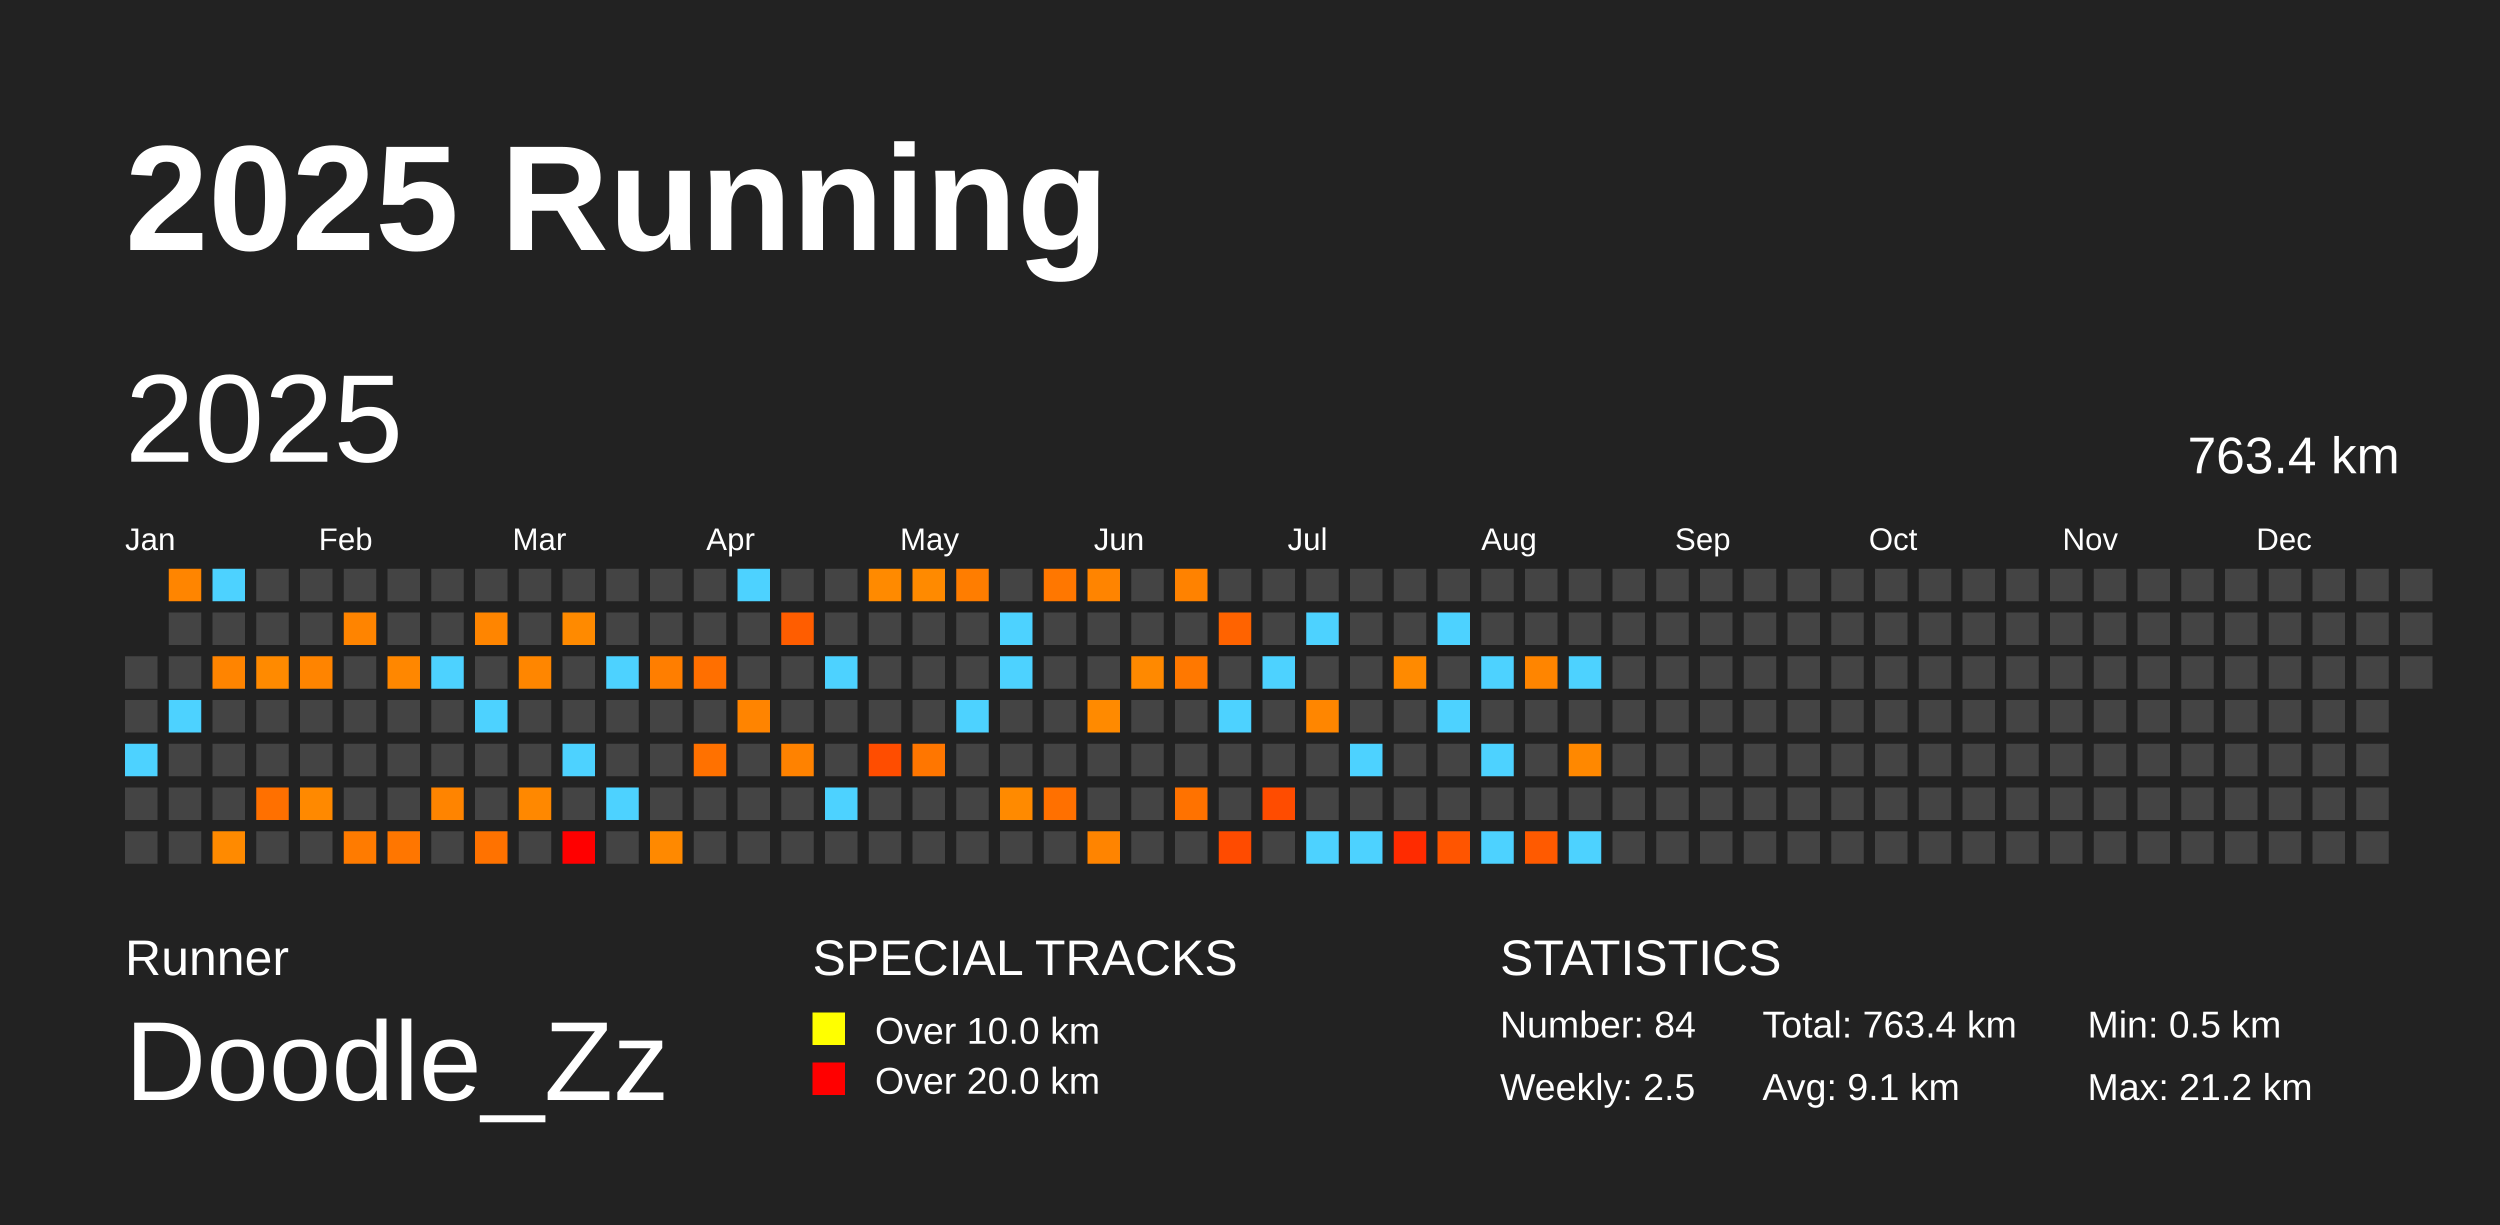
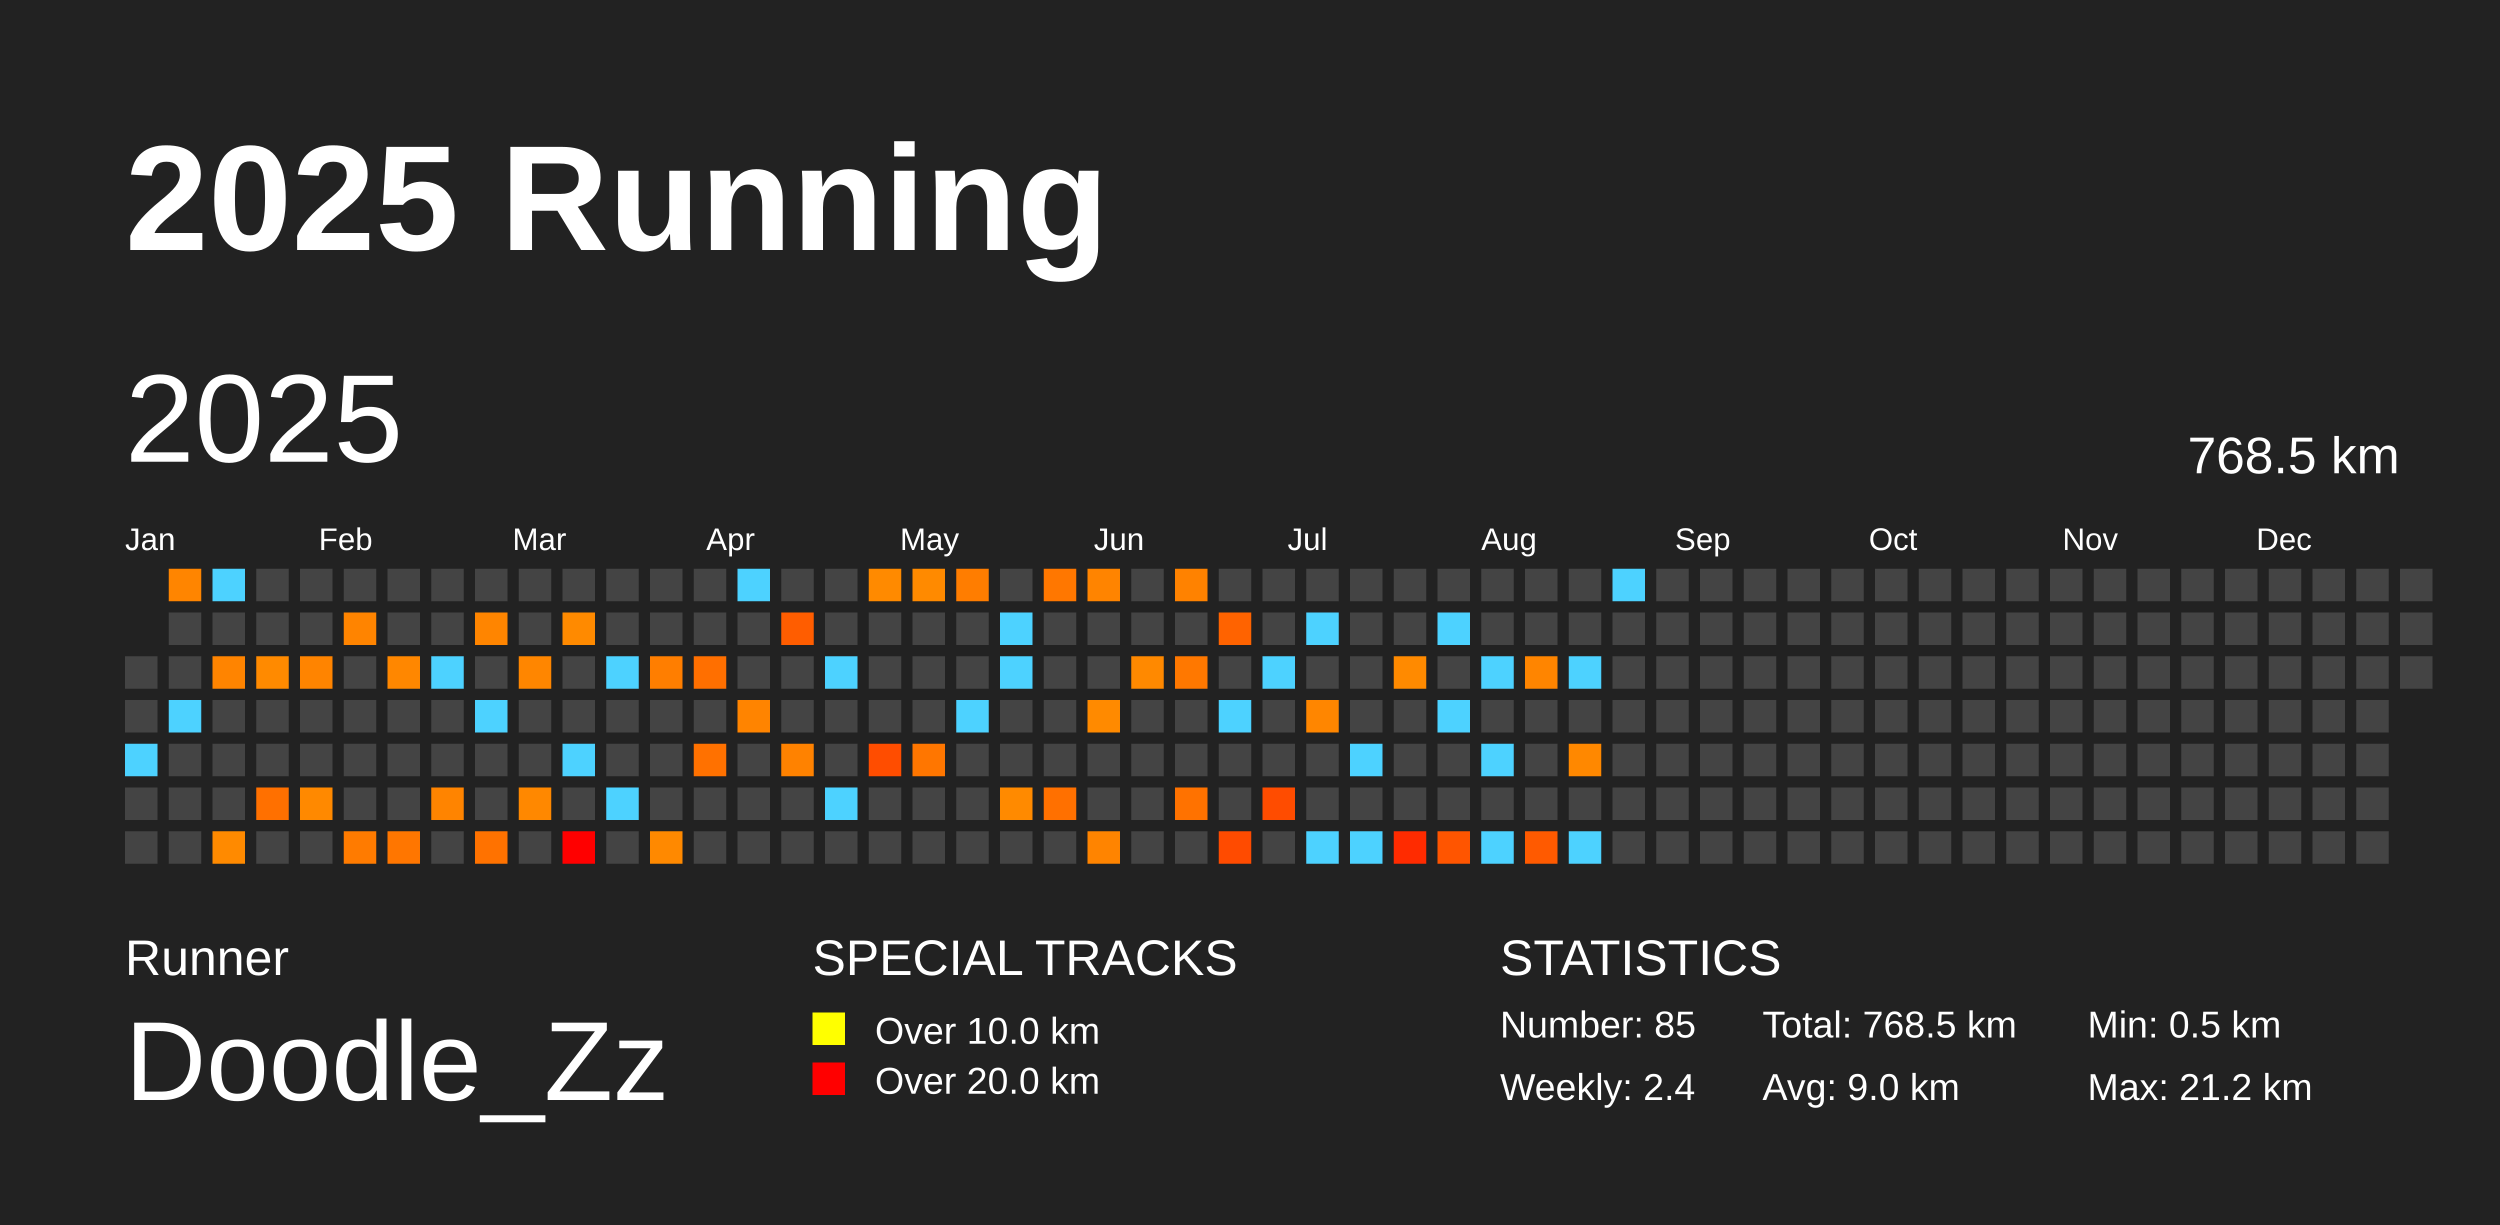
<svg xmlns="http://www.w3.org/2000/svg" baseProfile="full" height="98mm" version="1.1" viewBox="0,0,200,98" width="200mm">
  <defs />
  <rect fill="#222222" height="98" width="200" x="0" y="0" />
  <text fill="#FFFFFF" style="font-size:12px; font-family:Arial; font-weight:bold;" x="10" y="20">2025 Running</text>
  <text fill="#FFFFFF" style="font-size:4px; font-family:Arial" x="10" y="78">Runner</text>
  <text fill="#FFFFFF" style="font-size:9px; font-family:Arial" x="10" y="88">Doodle_Zz</text>
  <text fill="#FFFFFF" style="font-size:4px; font-family:Arial" x="65" y="78">SPECIAL TRACKS</text>
  <rect fill="yellow" height="2.6" width="2.6" x="65" y="81" />
  <text fill="#FFFFFF" style="font-size:3px; font-family:Arial" x="70" y="83.5">Over 10.0 km</text>
  <rect fill="red" height="2.6" width="2.6" x="65" y="85" />
  <text fill="#FFFFFF" style="font-size:3px; font-family:Arial" x="70" y="87.5">Over 20.0 km</text>
  <text fill="#FFFFFF" style="font-size:4px; font-family:Arial" x="120" y="78">STATISTICS</text>
-   <text fill="#FFFFFF" style="font-size:3px; font-family:Arial" x="120" y="83">Number: 84</text>
-   <text fill="#FFFFFF" style="font-size:3px; font-family:Arial" x="120" y="88">Weekly: 2.5</text>
-   <text fill="#FFFFFF" style="font-size:3px; font-family:Arial" x="141" y="83">Total: 763.4 km</text>
-   <text fill="#FFFFFF" style="font-size:3px; font-family:Arial" x="141" y="88">Avg: 9.1 km</text>
+   <text fill="#FFFFFF" style="font-size:3px; font-family:Arial" x="120" y="83">Number: 85</text>
+   <text fill="#FFFFFF" style="font-size:3px; font-family:Arial" x="120" y="88">Weekly: 2.4</text>
+   <text fill="#FFFFFF" style="font-size:3px; font-family:Arial" x="141" y="83">Total: 768.5 km</text>
+   <text fill="#FFFFFF" style="font-size:3px; font-family:Arial" x="141" y="88">Avg: 9.0 km</text>
  <text fill="#FFFFFF" style="font-size:3px; font-family:Arial" x="167" y="83">Min: 0.5 km</text>
  <text fill="#FFFFFF" style="font-size:3px; font-family:Arial" x="167" y="88">Max: 21.2 km</text>
  <text dominant-baseline="hanging" fill="#FFFFFF" style="font-size:10.0px; font-family:Arial;" x="10" y="30">2025</text>
-   <text dominant-baseline="hanging" fill="#FFFFFF" style="font-size:4.125px; font-family:Arial;" x="175" y="35">763.4 km</text>
+   <text dominant-baseline="hanging" fill="#FFFFFF" style="font-size:4.125px; font-family:Arial;" x="175" y="35">768.5 km</text>
  <text fill="#FFFFFF" style="font-size:2.5px; font-family:Arial" x="10.0" y="44">Jan</text>
  <text fill="#FFFFFF" style="font-size:2.5px; font-family:Arial" x="25.5" y="44">Feb</text>
  <text fill="#FFFFFF" style="font-size:2.5px; font-family:Arial" x="41.0" y="44">Mar</text>
  <text fill="#FFFFFF" style="font-size:2.5px; font-family:Arial" x="56.5" y="44">Apr</text>
  <text fill="#FFFFFF" style="font-size:2.5px; font-family:Arial" x="72.0" y="44">May</text>
  <text fill="#FFFFFF" style="font-size:2.5px; font-family:Arial" x="87.5" y="44">Jun</text>
  <text fill="#FFFFFF" style="font-size:2.5px; font-family:Arial" x="103.0" y="44">Jul</text>
  <text fill="#FFFFFF" style="font-size:2.5px; font-family:Arial" x="118.5" y="44">Aug</text>
  <text fill="#FFFFFF" style="font-size:2.5px; font-family:Arial" x="134.0" y="44">Sep</text>
  <text fill="#FFFFFF" style="font-size:2.5px; font-family:Arial" x="149.5" y="44">Oct</text>
  <text fill="#FFFFFF" style="font-size:2.5px; font-family:Arial" x="165.0" y="44">Nov</text>
  <text fill="#FFFFFF" style="font-size:2.5px; font-family:Arial" x="180.5" y="44">Dec</text>
  <rect fill="#444444" height="2.6" width="2.6" x="10.0" y="52.5" />
  <rect fill="#444444" height="2.6" width="2.6" x="10.0" y="56.0" />
  <rect fill="#4dd2ff" height="2.6" width="2.6" x="10.0" y="59.5" />
  <rect fill="#444444" height="2.6" width="2.6" x="10.0" y="63.0" />
  <rect fill="#444444" height="2.6" width="2.6" x="10.0" y="66.5" />
  <rect fill="#ff8500" height="2.6" width="2.6" x="13.5" y="45.5" />
  <rect fill="#444444" height="2.6" width="2.6" x="13.5" y="49.0" />
  <rect fill="#444444" height="2.6" width="2.6" x="13.5" y="52.5" />
  <rect fill="#4dd2ff" height="2.6" width="2.6" x="13.5" y="56.0" />
  <rect fill="#444444" height="2.6" width="2.6" x="13.5" y="59.5" />
  <rect fill="#444444" height="2.6" width="2.6" x="13.5" y="63.0" />
  <rect fill="#444444" height="2.6" width="2.6" x="13.5" y="66.5" />
  <rect fill="#4dd2ff" height="2.6" width="2.6" x="17.0" y="45.5" />
  <rect fill="#444444" height="2.6" width="2.6" x="17.0" y="49.0" />
  <rect fill="#ff8400" height="2.6" width="2.6" x="17.0" y="52.5" />
  <rect fill="#444444" height="2.6" width="2.6" x="17.0" y="56.0" />
  <rect fill="#444444" height="2.6" width="2.6" x="17.0" y="59.5" />
  <rect fill="#444444" height="2.6" width="2.6" x="17.0" y="63.0" />
  <rect fill="#ff8a00" height="2.6" width="2.6" x="17.0" y="66.5" />
  <rect fill="#444444" height="2.6" width="2.6" x="20.5" y="45.5" />
  <rect fill="#444444" height="2.6" width="2.6" x="20.5" y="49.0" />
  <rect fill="#ff8a00" height="2.6" width="2.6" x="20.5" y="52.5" />
  <rect fill="#444444" height="2.6" width="2.6" x="20.5" y="56.0" />
  <rect fill="#444444" height="2.6" width="2.6" x="20.5" y="59.5" />
  <rect fill="#ff7000" height="2.6" width="2.6" x="20.5" y="63.0" />
  <rect fill="#444444" height="2.6" width="2.6" x="20.5" y="66.5" />
  <rect fill="#444444" height="2.6" width="2.6" x="24.0" y="45.5" />
  <rect fill="#444444" height="2.6" width="2.6" x="24.0" y="49.0" />
  <rect fill="#ff8400" height="2.6" width="2.6" x="24.0" y="52.5" />
  <rect fill="#444444" height="2.6" width="2.6" x="24.0" y="56.0" />
  <rect fill="#444444" height="2.6" width="2.6" x="24.0" y="59.5" />
  <rect fill="#ff8900" height="2.6" width="2.6" x="24.0" y="63.0" />
  <rect fill="#444444" height="2.6" width="2.6" x="24.0" y="66.5" />
  <rect fill="#444444" height="2.6" width="2.6" x="27.5" y="45.5" />
  <rect fill="#ff8400" height="2.6" width="2.6" x="27.5" y="49.0" />
  <rect fill="#444444" height="2.6" width="2.6" x="27.5" y="52.5" />
  <rect fill="#444444" height="2.6" width="2.6" x="27.5" y="56.0" />
  <rect fill="#444444" height="2.6" width="2.6" x="27.5" y="59.5" />
  <rect fill="#444444" height="2.6" width="2.6" x="27.5" y="63.0" />
  <rect fill="#ff7b00" height="2.6" width="2.6" x="27.5" y="66.5" />
  <rect fill="#444444" height="2.6" width="2.6" x="31.0" y="45.5" />
  <rect fill="#444444" height="2.6" width="2.6" x="31.0" y="49.0" />
  <rect fill="#ff8700" height="2.6" width="2.6" x="31.0" y="52.5" />
  <rect fill="#444444" height="2.6" width="2.6" x="31.0" y="56.0" />
  <rect fill="#444444" height="2.6" width="2.6" x="31.0" y="59.5" />
  <rect fill="#444444" height="2.6" width="2.6" x="31.0" y="63.0" />
  <rect fill="#ff7600" height="2.6" width="2.6" x="31.0" y="66.5" />
  <rect fill="#444444" height="2.6" width="2.6" x="34.5" y="45.5" />
  <rect fill="#444444" height="2.6" width="2.6" x="34.5" y="49.0" />
  <rect fill="#4dd2ff" height="2.6" width="2.6" x="34.5" y="52.5" />
  <rect fill="#444444" height="2.6" width="2.6" x="34.5" y="56.0" />
  <rect fill="#444444" height="2.6" width="2.6" x="34.5" y="59.5" />
  <rect fill="#ff8400" height="2.6" width="2.6" x="34.5" y="63.0" />
  <rect fill="#444444" height="2.6" width="2.6" x="34.5" y="66.5" />
  <rect fill="#444444" height="2.6" width="2.6" x="38.0" y="45.5" />
  <rect fill="#ff8500" height="2.6" width="2.6" x="38.0" y="49.0" />
  <rect fill="#444444" height="2.6" width="2.6" x="38.0" y="52.5" />
  <rect fill="#4dd2ff" height="2.6" width="2.6" x="38.0" y="56.0" />
  <rect fill="#444444" height="2.6" width="2.6" x="38.0" y="59.5" />
  <rect fill="#444444" height="2.6" width="2.6" x="38.0" y="63.0" />
  <rect fill="#ff7200" height="2.6" width="2.6" x="38.0" y="66.5" />
  <rect fill="#444444" height="2.6" width="2.6" x="41.5" y="45.5" />
  <rect fill="#444444" height="2.6" width="2.6" x="41.5" y="49.0" />
  <rect fill="#ff8600" height="2.6" width="2.6" x="41.5" y="52.5" />
  <rect fill="#444444" height="2.6" width="2.6" x="41.5" y="56.0" />
  <rect fill="#444444" height="2.6" width="2.6" x="41.5" y="59.5" />
  <rect fill="#ff8800" height="2.6" width="2.6" x="41.5" y="63.0" />
  <rect fill="#444444" height="2.6" width="2.6" x="41.5" y="66.5" />
  <rect fill="#444444" height="2.6" width="2.6" x="45.0" y="45.5" />
  <rect fill="#ff8a00" height="2.6" width="2.6" x="45.0" y="49.0" />
  <rect fill="#444444" height="2.6" width="2.6" x="45.0" y="52.5" />
  <rect fill="#444444" height="2.6" width="2.6" x="45.0" y="56.0" />
  <rect fill="#4dd2ff" height="2.6" width="2.6" x="45.0" y="59.5" />
  <rect fill="#444444" height="2.6" width="2.6" x="45.0" y="63.0" />
  <rect fill="red" height="2.6" width="2.6" x="45.0" y="66.5" />
  <rect fill="#444444" height="2.6" width="2.6" x="48.5" y="45.5" />
  <rect fill="#444444" height="2.6" width="2.6" x="48.5" y="49.0" />
  <rect fill="#4dd2ff" height="2.6" width="2.6" x="48.5" y="52.5" />
  <rect fill="#444444" height="2.6" width="2.6" x="48.5" y="56.0" />
  <rect fill="#444444" height="2.6" width="2.6" x="48.5" y="59.5" />
  <rect fill="#4dd2ff" height="2.6" width="2.6" x="48.5" y="63.0" />
  <rect fill="#444444" height="2.6" width="2.6" x="48.5" y="66.5" />
  <rect fill="#444444" height="2.6" width="2.6" x="52.0" y="45.5" />
  <rect fill="#444444" height="2.6" width="2.6" x="52.0" y="49.0" />
  <rect fill="#ff7e00" height="2.6" width="2.6" x="52.0" y="52.5" />
  <rect fill="#444444" height="2.6" width="2.6" x="52.0" y="56.0" />
  <rect fill="#444444" height="2.6" width="2.6" x="52.0" y="59.5" />
  <rect fill="#444444" height="2.6" width="2.6" x="52.0" y="63.0" />
  <rect fill="#ff8900" height="2.6" width="2.6" x="52.0" y="66.5" />
  <rect fill="#444444" height="2.6" width="2.6" x="55.5" y="45.5" />
  <rect fill="#444444" height="2.6" width="2.6" x="55.5" y="49.0" />
  <rect fill="#ff6f00" height="2.6" width="2.6" x="55.5" y="52.5" />
  <rect fill="#444444" height="2.6" width="2.6" x="55.5" y="56.0" />
  <rect fill="#ff7100" height="2.6" width="2.6" x="55.5" y="59.5" />
  <rect fill="#444444" height="2.6" width="2.6" x="55.5" y="63.0" />
  <rect fill="#444444" height="2.6" width="2.6" x="55.5" y="66.5" />
  <rect fill="#4dd2ff" height="2.6" width="2.6" x="59.0" y="45.5" />
  <rect fill="#444444" height="2.6" width="2.6" x="59.0" y="49.0" />
  <rect fill="#444444" height="2.6" width="2.6" x="59.0" y="52.5" />
  <rect fill="#ff8400" height="2.6" width="2.6" x="59.0" y="56.0" />
  <rect fill="#444444" height="2.6" width="2.6" x="59.0" y="59.5" />
  <rect fill="#444444" height="2.6" width="2.6" x="59.0" y="63.0" />
  <rect fill="#444444" height="2.6" width="2.6" x="59.0" y="66.5" />
  <rect fill="#444444" height="2.6" width="2.6" x="62.5" y="45.5" />
  <rect fill="#ff5d00" height="2.6" width="2.6" x="62.5" y="49.0" />
  <rect fill="#444444" height="2.6" width="2.6" x="62.5" y="52.5" />
  <rect fill="#444444" height="2.6" width="2.6" x="62.5" y="56.0" />
  <rect fill="#ff8200" height="2.6" width="2.6" x="62.5" y="59.5" />
  <rect fill="#444444" height="2.6" width="2.6" x="62.5" y="63.0" />
  <rect fill="#444444" height="2.6" width="2.6" x="62.5" y="66.5" />
  <rect fill="#444444" height="2.6" width="2.6" x="66.0" y="45.5" />
  <rect fill="#444444" height="2.6" width="2.6" x="66.0" y="49.0" />
  <rect fill="#4dd2ff" height="2.6" width="2.6" x="66.0" y="52.5" />
  <rect fill="#444444" height="2.6" width="2.6" x="66.0" y="56.0" />
  <rect fill="#444444" height="2.6" width="2.6" x="66.0" y="59.5" />
  <rect fill="#4dd2ff" height="2.6" width="2.6" x="66.0" y="63.0" />
  <rect fill="#444444" height="2.6" width="2.6" x="66.0" y="66.5" />
  <rect fill="#ff8a00" height="2.6" width="2.6" x="69.5" y="45.5" />
  <rect fill="#444444" height="2.6" width="2.6" x="69.5" y="49.0" />
  <rect fill="#444444" height="2.6" width="2.6" x="69.5" y="52.5" />
  <rect fill="#444444" height="2.6" width="2.6" x="69.5" y="56.0" />
  <rect fill="#ff4d00" height="2.6" width="2.6" x="69.5" y="59.5" />
  <rect fill="#444444" height="2.6" width="2.6" x="69.5" y="63.0" />
  <rect fill="#444444" height="2.6" width="2.6" x="69.5" y="66.5" />
  <rect fill="#ff8a00" height="2.6" width="2.6" x="73.0" y="45.5" />
  <rect fill="#444444" height="2.6" width="2.6" x="73.0" y="49.0" />
  <rect fill="#444444" height="2.6" width="2.6" x="73.0" y="52.5" />
  <rect fill="#444444" height="2.6" width="2.6" x="73.0" y="56.0" />
  <rect fill="#ff7600" height="2.6" width="2.6" x="73.0" y="59.5" />
  <rect fill="#444444" height="2.6" width="2.6" x="73.0" y="63.0" />
  <rect fill="#444444" height="2.6" width="2.6" x="73.0" y="66.5" />
  <rect fill="#ff7d00" height="2.6" width="2.6" x="76.5" y="45.5" />
  <rect fill="#444444" height="2.6" width="2.6" x="76.5" y="49.0" />
  <rect fill="#444444" height="2.6" width="2.6" x="76.5" y="52.5" />
  <rect fill="#4dd2ff" height="2.6" width="2.6" x="76.5" y="56.0" />
  <rect fill="#444444" height="2.6" width="2.6" x="76.5" y="59.5" />
  <rect fill="#444444" height="2.6" width="2.6" x="76.5" y="63.0" />
  <rect fill="#444444" height="2.6" width="2.6" x="76.5" y="66.5" />
  <rect fill="#444444" height="2.6" width="2.6" x="80.0" y="45.5" />
  <rect fill="#4dd2ff" height="2.6" width="2.6" x="80.0" y="49.0" />
  <rect fill="#4dd2ff" height="2.6" width="2.6" x="80.0" y="52.5" />
  <rect fill="#444444" height="2.6" width="2.6" x="80.0" y="56.0" />
  <rect fill="#444444" height="2.6" width="2.6" x="80.0" y="59.5" />
  <rect fill="#ff8a00" height="2.6" width="2.6" x="80.0" y="63.0" />
  <rect fill="#444444" height="2.6" width="2.6" x="80.0" y="66.5" />
  <rect fill="#ff7700" height="2.6" width="2.6" x="83.5" y="45.5" />
  <rect fill="#444444" height="2.6" width="2.6" x="83.5" y="49.0" />
  <rect fill="#444444" height="2.6" width="2.6" x="83.5" y="52.5" />
  <rect fill="#444444" height="2.6" width="2.6" x="83.5" y="56.0" />
  <rect fill="#444444" height="2.6" width="2.6" x="83.5" y="59.5" />
  <rect fill="#ff7000" height="2.6" width="2.6" x="83.5" y="63.0" />
  <rect fill="#444444" height="2.6" width="2.6" x="83.5" y="66.5" />
  <rect fill="#ff8400" height="2.6" width="2.6" x="87.0" y="45.5" />
  <rect fill="#444444" height="2.6" width="2.6" x="87.0" y="49.0" />
  <rect fill="#444444" height="2.6" width="2.6" x="87.0" y="52.5" />
  <rect fill="#ff8a00" height="2.6" width="2.6" x="87.0" y="56.0" />
  <rect fill="#444444" height="2.6" width="2.6" x="87.0" y="59.5" />
  <rect fill="#444444" height="2.6" width="2.6" x="87.0" y="63.0" />
  <rect fill="#ff8400" height="2.6" width="2.6" x="87.0" y="66.5" />
  <rect fill="#444444" height="2.6" width="2.6" x="90.5" y="45.5" />
  <rect fill="#444444" height="2.6" width="2.6" x="90.5" y="49.0" />
  <rect fill="#ff8900" height="2.6" width="2.6" x="90.5" y="52.5" />
  <rect fill="#444444" height="2.6" width="2.6" x="90.5" y="56.0" />
  <rect fill="#444444" height="2.6" width="2.6" x="90.5" y="59.5" />
  <rect fill="#444444" height="2.6" width="2.6" x="90.5" y="63.0" />
  <rect fill="#444444" height="2.6" width="2.6" x="90.5" y="66.5" />
  <rect fill="#ff8200" height="2.6" width="2.6" x="94.0" y="45.5" />
  <rect fill="#444444" height="2.6" width="2.6" x="94.0" y="49.0" />
  <rect fill="#ff7800" height="2.6" width="2.6" x="94.0" y="52.5" />
  <rect fill="#444444" height="2.6" width="2.6" x="94.0" y="56.0" />
  <rect fill="#444444" height="2.6" width="2.6" x="94.0" y="59.5" />
  <rect fill="#ff7200" height="2.6" width="2.6" x="94.0" y="63.0" />
  <rect fill="#444444" height="2.6" width="2.6" x="94.0" y="66.5" />
  <rect fill="#444444" height="2.6" width="2.6" x="97.5" y="45.5" />
  <rect fill="#ff6300" height="2.6" width="2.6" x="97.5" y="49.0" />
  <rect fill="#444444" height="2.6" width="2.6" x="97.5" y="52.5" />
  <rect fill="#4dd2ff" height="2.6" width="2.6" x="97.5" y="56.0" />
  <rect fill="#444444" height="2.6" width="2.6" x="97.5" y="59.5" />
  <rect fill="#444444" height="2.6" width="2.6" x="97.5" y="63.0" />
  <rect fill="#ff4b00" height="2.6" width="2.6" x="97.5" y="66.5" />
  <rect fill="#444444" height="2.6" width="2.6" x="101.0" y="45.5" />
  <rect fill="#444444" height="2.6" width="2.6" x="101.0" y="49.0" />
  <rect fill="#4dd2ff" height="2.6" width="2.6" x="101.0" y="52.5" />
  <rect fill="#444444" height="2.6" width="2.6" x="101.0" y="56.0" />
  <rect fill="#444444" height="2.6" width="2.6" x="101.0" y="59.5" />
  <rect fill="#ff4c00" height="2.6" width="2.6" x="101.0" y="63.0" />
  <rect fill="#444444" height="2.6" width="2.6" x="101.0" y="66.5" />
  <rect fill="#444444" height="2.6" width="2.6" x="104.5" y="45.5" />
  <rect fill="#4dd2ff" height="2.6" width="2.6" x="104.5" y="49.0" />
  <rect fill="#444444" height="2.6" width="2.6" x="104.5" y="52.5" />
  <rect fill="#ff8600" height="2.6" width="2.6" x="104.5" y="56.0" />
  <rect fill="#444444" height="2.6" width="2.6" x="104.5" y="59.5" />
  <rect fill="#444444" height="2.6" width="2.6" x="104.5" y="63.0" />
  <rect fill="#4dd2ff" height="2.6" width="2.6" x="104.5" y="66.5" />
  <rect fill="#444444" height="2.6" width="2.6" x="108.0" y="45.5" />
  <rect fill="#444444" height="2.6" width="2.6" x="108.0" y="49.0" />
  <rect fill="#444444" height="2.6" width="2.6" x="108.0" y="52.5" />
  <rect fill="#444444" height="2.6" width="2.6" x="108.0" y="56.0" />
  <rect fill="#4dd2ff" height="2.6" width="2.6" x="108.0" y="59.5" />
  <rect fill="#444444" height="2.6" width="2.6" x="108.0" y="63.0" />
  <rect fill="#4dd2ff" height="2.6" width="2.6" x="108.0" y="66.5" />
  <rect fill="#444444" height="2.6" width="2.6" x="111.5" y="45.5" />
  <rect fill="#444444" height="2.6" width="2.6" x="111.5" y="49.0" />
  <rect fill="#ff8a00" height="2.6" width="2.6" x="111.5" y="52.5" />
  <rect fill="#444444" height="2.6" width="2.6" x="111.5" y="56.0" />
  <rect fill="#444444" height="2.6" width="2.6" x="111.5" y="59.5" />
  <rect fill="#444444" height="2.6" width="2.6" x="111.5" y="63.0" />
  <rect fill="#ff2b00" height="2.6" width="2.6" x="111.5" y="66.5" />
  <rect fill="#444444" height="2.6" width="2.6" x="115.0" y="45.5" />
  <rect fill="#4dd2ff" height="2.6" width="2.6" x="115.0" y="49.0" />
  <rect fill="#444444" height="2.6" width="2.6" x="115.0" y="52.5" />
  <rect fill="#4dd2ff" height="2.6" width="2.6" x="115.0" y="56.0" />
  <rect fill="#444444" height="2.6" width="2.6" x="115.0" y="59.5" />
  <rect fill="#444444" height="2.6" width="2.6" x="115.0" y="63.0" />
  <rect fill="#ff5500" height="2.6" width="2.6" x="115.0" y="66.5" />
  <rect fill="#444444" height="2.6" width="2.6" x="118.5" y="45.5" />
  <rect fill="#444444" height="2.6" width="2.6" x="118.5" y="49.0" />
  <rect fill="#4dd2ff" height="2.6" width="2.6" x="118.5" y="52.5" />
  <rect fill="#444444" height="2.6" width="2.6" x="118.5" y="56.0" />
  <rect fill="#4dd2ff" height="2.6" width="2.6" x="118.5" y="59.5" />
  <rect fill="#444444" height="2.6" width="2.6" x="118.5" y="63.0" />
  <rect fill="#4dd2ff" height="2.6" width="2.6" x="118.5" y="66.5" />
  <rect fill="#444444" height="2.6" width="2.6" x="122.0" y="45.5" />
  <rect fill="#444444" height="2.6" width="2.6" x="122.0" y="49.0" />
  <rect fill="#ff8500" height="2.6" width="2.6" x="122.0" y="52.5" />
  <rect fill="#444444" height="2.6" width="2.6" x="122.0" y="56.0" />
  <rect fill="#444444" height="2.6" width="2.6" x="122.0" y="59.5" />
  <rect fill="#444444" height="2.6" width="2.6" x="122.0" y="63.0" />
  <rect fill="#ff5a00" height="2.6" width="2.6" x="122.0" y="66.5" />
  <rect fill="#444444" height="2.6" width="2.6" x="125.5" y="45.5" />
  <rect fill="#444444" height="2.6" width="2.6" x="125.5" y="49.0" />
  <rect fill="#4dd2ff" height="2.6" width="2.6" x="125.5" y="52.5" />
  <rect fill="#444444" height="2.6" width="2.6" x="125.5" y="56.0" />
  <rect fill="#ff8800" height="2.6" width="2.6" x="125.5" y="59.5" />
  <rect fill="#444444" height="2.6" width="2.6" x="125.5" y="63.0" />
  <rect fill="#4dd2ff" height="2.6" width="2.6" x="125.5" y="66.5" />
-   <rect fill="#444444" height="2.6" width="2.6" x="129.0" y="45.5" />
+   <rect fill="#4dd2ff" height="2.6" width="2.6" x="129.0" y="45.5" />
  <rect fill="#444444" height="2.6" width="2.6" x="129.0" y="49.0" />
  <rect fill="#444444" height="2.6" width="2.6" x="129.0" y="52.5" />
  <rect fill="#444444" height="2.6" width="2.6" x="129.0" y="56.0" />
  <rect fill="#444444" height="2.6" width="2.6" x="129.0" y="59.5" />
  <rect fill="#444444" height="2.6" width="2.6" x="129.0" y="63.0" />
  <rect fill="#444444" height="2.6" width="2.6" x="129.0" y="66.5" />
  <rect fill="#444444" height="2.6" width="2.6" x="132.5" y="45.5" />
  <rect fill="#444444" height="2.6" width="2.6" x="132.5" y="49.0" />
  <rect fill="#444444" height="2.6" width="2.6" x="132.5" y="52.5" />
  <rect fill="#444444" height="2.6" width="2.6" x="132.5" y="56.0" />
  <rect fill="#444444" height="2.6" width="2.6" x="132.5" y="59.5" />
  <rect fill="#444444" height="2.6" width="2.6" x="132.5" y="63.0" />
  <rect fill="#444444" height="2.6" width="2.6" x="132.5" y="66.5" />
  <rect fill="#444444" height="2.6" width="2.6" x="136.0" y="45.5" />
  <rect fill="#444444" height="2.6" width="2.6" x="136.0" y="49.0" />
  <rect fill="#444444" height="2.6" width="2.6" x="136.0" y="52.5" />
  <rect fill="#444444" height="2.6" width="2.6" x="136.0" y="56.0" />
  <rect fill="#444444" height="2.6" width="2.6" x="136.0" y="59.5" />
  <rect fill="#444444" height="2.6" width="2.6" x="136.0" y="63.0" />
  <rect fill="#444444" height="2.6" width="2.6" x="136.0" y="66.5" />
  <rect fill="#444444" height="2.6" width="2.6" x="139.5" y="45.5" />
  <rect fill="#444444" height="2.6" width="2.6" x="139.5" y="49.0" />
  <rect fill="#444444" height="2.6" width="2.6" x="139.5" y="52.5" />
  <rect fill="#444444" height="2.6" width="2.6" x="139.5" y="56.0" />
  <rect fill="#444444" height="2.6" width="2.6" x="139.5" y="59.5" />
  <rect fill="#444444" height="2.6" width="2.6" x="139.5" y="63.0" />
  <rect fill="#444444" height="2.6" width="2.6" x="139.5" y="66.5" />
  <rect fill="#444444" height="2.6" width="2.6" x="143.0" y="45.5" />
  <rect fill="#444444" height="2.6" width="2.6" x="143.0" y="49.0" />
  <rect fill="#444444" height="2.6" width="2.6" x="143.0" y="52.5" />
  <rect fill="#444444" height="2.6" width="2.6" x="143.0" y="56.0" />
  <rect fill="#444444" height="2.6" width="2.6" x="143.0" y="59.5" />
  <rect fill="#444444" height="2.6" width="2.6" x="143.0" y="63.0" />
  <rect fill="#444444" height="2.6" width="2.6" x="143.0" y="66.5" />
  <rect fill="#444444" height="2.6" width="2.6" x="146.5" y="45.5" />
  <rect fill="#444444" height="2.6" width="2.6" x="146.5" y="49.0" />
  <rect fill="#444444" height="2.6" width="2.6" x="146.5" y="52.5" />
  <rect fill="#444444" height="2.6" width="2.6" x="146.5" y="56.0" />
  <rect fill="#444444" height="2.6" width="2.6" x="146.5" y="59.5" />
  <rect fill="#444444" height="2.6" width="2.6" x="146.5" y="63.0" />
  <rect fill="#444444" height="2.6" width="2.6" x="146.5" y="66.5" />
  <rect fill="#444444" height="2.6" width="2.6" x="150.0" y="45.5" />
  <rect fill="#444444" height="2.6" width="2.6" x="150.0" y="49.0" />
  <rect fill="#444444" height="2.6" width="2.6" x="150.0" y="52.5" />
  <rect fill="#444444" height="2.6" width="2.6" x="150.0" y="56.0" />
  <rect fill="#444444" height="2.6" width="2.6" x="150.0" y="59.5" />
  <rect fill="#444444" height="2.6" width="2.6" x="150.0" y="63.0" />
  <rect fill="#444444" height="2.6" width="2.6" x="150.0" y="66.5" />
  <rect fill="#444444" height="2.6" width="2.6" x="153.5" y="45.5" />
  <rect fill="#444444" height="2.6" width="2.6" x="153.5" y="49.0" />
  <rect fill="#444444" height="2.6" width="2.6" x="153.5" y="52.5" />
  <rect fill="#444444" height="2.6" width="2.6" x="153.5" y="56.0" />
  <rect fill="#444444" height="2.6" width="2.6" x="153.5" y="59.5" />
  <rect fill="#444444" height="2.6" width="2.6" x="153.5" y="63.0" />
  <rect fill="#444444" height="2.6" width="2.6" x="153.5" y="66.5" />
  <rect fill="#444444" height="2.6" width="2.6" x="157.0" y="45.5" />
  <rect fill="#444444" height="2.6" width="2.6" x="157.0" y="49.0" />
  <rect fill="#444444" height="2.6" width="2.6" x="157.0" y="52.5" />
  <rect fill="#444444" height="2.6" width="2.6" x="157.0" y="56.0" />
  <rect fill="#444444" height="2.6" width="2.6" x="157.0" y="59.5" />
  <rect fill="#444444" height="2.6" width="2.6" x="157.0" y="63.0" />
  <rect fill="#444444" height="2.6" width="2.6" x="157.0" y="66.5" />
  <rect fill="#444444" height="2.6" width="2.6" x="160.5" y="45.5" />
  <rect fill="#444444" height="2.6" width="2.6" x="160.5" y="49.0" />
  <rect fill="#444444" height="2.6" width="2.6" x="160.5" y="52.5" />
  <rect fill="#444444" height="2.6" width="2.6" x="160.5" y="56.0" />
  <rect fill="#444444" height="2.6" width="2.6" x="160.5" y="59.5" />
  <rect fill="#444444" height="2.6" width="2.6" x="160.5" y="63.0" />
  <rect fill="#444444" height="2.6" width="2.6" x="160.5" y="66.5" />
  <rect fill="#444444" height="2.6" width="2.6" x="164.0" y="45.5" />
  <rect fill="#444444" height="2.6" width="2.6" x="164.0" y="49.0" />
  <rect fill="#444444" height="2.6" width="2.6" x="164.0" y="52.5" />
  <rect fill="#444444" height="2.6" width="2.6" x="164.0" y="56.0" />
  <rect fill="#444444" height="2.6" width="2.6" x="164.0" y="59.5" />
  <rect fill="#444444" height="2.6" width="2.6" x="164.0" y="63.0" />
  <rect fill="#444444" height="2.6" width="2.6" x="164.0" y="66.5" />
  <rect fill="#444444" height="2.6" width="2.6" x="167.5" y="45.5" />
  <rect fill="#444444" height="2.6" width="2.6" x="167.5" y="49.0" />
  <rect fill="#444444" height="2.6" width="2.6" x="167.5" y="52.5" />
  <rect fill="#444444" height="2.6" width="2.6" x="167.5" y="56.0" />
  <rect fill="#444444" height="2.6" width="2.6" x="167.5" y="59.5" />
  <rect fill="#444444" height="2.6" width="2.6" x="167.5" y="63.0" />
  <rect fill="#444444" height="2.6" width="2.6" x="167.5" y="66.5" />
  <rect fill="#444444" height="2.6" width="2.6" x="171.0" y="45.5" />
  <rect fill="#444444" height="2.6" width="2.6" x="171.0" y="49.0" />
  <rect fill="#444444" height="2.6" width="2.6" x="171.0" y="52.5" />
  <rect fill="#444444" height="2.6" width="2.6" x="171.0" y="56.0" />
  <rect fill="#444444" height="2.6" width="2.6" x="171.0" y="59.5" />
  <rect fill="#444444" height="2.6" width="2.6" x="171.0" y="63.0" />
  <rect fill="#444444" height="2.6" width="2.6" x="171.0" y="66.5" />
  <rect fill="#444444" height="2.6" width="2.6" x="174.5" y="45.5" />
  <rect fill="#444444" height="2.6" width="2.6" x="174.5" y="49.0" />
  <rect fill="#444444" height="2.6" width="2.6" x="174.5" y="52.5" />
  <rect fill="#444444" height="2.6" width="2.6" x="174.5" y="56.0" />
  <rect fill="#444444" height="2.6" width="2.6" x="174.5" y="59.5" />
  <rect fill="#444444" height="2.6" width="2.6" x="174.5" y="63.0" />
  <rect fill="#444444" height="2.6" width="2.6" x="174.5" y="66.5" />
  <rect fill="#444444" height="2.6" width="2.6" x="178.0" y="45.5" />
  <rect fill="#444444" height="2.6" width="2.6" x="178.0" y="49.0" />
  <rect fill="#444444" height="2.6" width="2.6" x="178.0" y="52.5" />
  <rect fill="#444444" height="2.6" width="2.6" x="178.0" y="56.0" />
  <rect fill="#444444" height="2.6" width="2.6" x="178.0" y="59.5" />
  <rect fill="#444444" height="2.6" width="2.6" x="178.0" y="63.0" />
  <rect fill="#444444" height="2.6" width="2.6" x="178.0" y="66.5" />
  <rect fill="#444444" height="2.6" width="2.6" x="181.5" y="45.5" />
  <rect fill="#444444" height="2.6" width="2.6" x="181.5" y="49.0" />
  <rect fill="#444444" height="2.6" width="2.6" x="181.5" y="52.5" />
  <rect fill="#444444" height="2.6" width="2.6" x="181.5" y="56.0" />
  <rect fill="#444444" height="2.6" width="2.6" x="181.5" y="59.5" />
  <rect fill="#444444" height="2.6" width="2.6" x="181.5" y="63.0" />
  <rect fill="#444444" height="2.6" width="2.6" x="181.5" y="66.5" />
  <rect fill="#444444" height="2.6" width="2.6" x="185.0" y="45.5" />
  <rect fill="#444444" height="2.6" width="2.6" x="185.0" y="49.0" />
  <rect fill="#444444" height="2.6" width="2.6" x="185.0" y="52.5" />
  <rect fill="#444444" height="2.6" width="2.6" x="185.0" y="56.0" />
  <rect fill="#444444" height="2.6" width="2.6" x="185.0" y="59.5" />
  <rect fill="#444444" height="2.6" width="2.6" x="185.0" y="63.0" />
  <rect fill="#444444" height="2.6" width="2.6" x="185.0" y="66.5" />
  <rect fill="#444444" height="2.6" width="2.6" x="188.5" y="45.5" />
  <rect fill="#444444" height="2.6" width="2.6" x="188.5" y="49.0" />
  <rect fill="#444444" height="2.6" width="2.6" x="188.5" y="52.5" />
  <rect fill="#444444" height="2.6" width="2.6" x="188.5" y="56.0" />
  <rect fill="#444444" height="2.6" width="2.6" x="188.5" y="59.5" />
  <rect fill="#444444" height="2.6" width="2.6" x="188.5" y="63.0" />
  <rect fill="#444444" height="2.6" width="2.6" x="188.5" y="66.5" />
  <rect fill="#444444" height="2.6" width="2.6" x="192.0" y="45.5" />
  <rect fill="#444444" height="2.6" width="2.6" x="192.0" y="49.0" />
  <rect fill="#444444" height="2.6" width="2.6" x="192.0" y="52.5" />
</svg>
